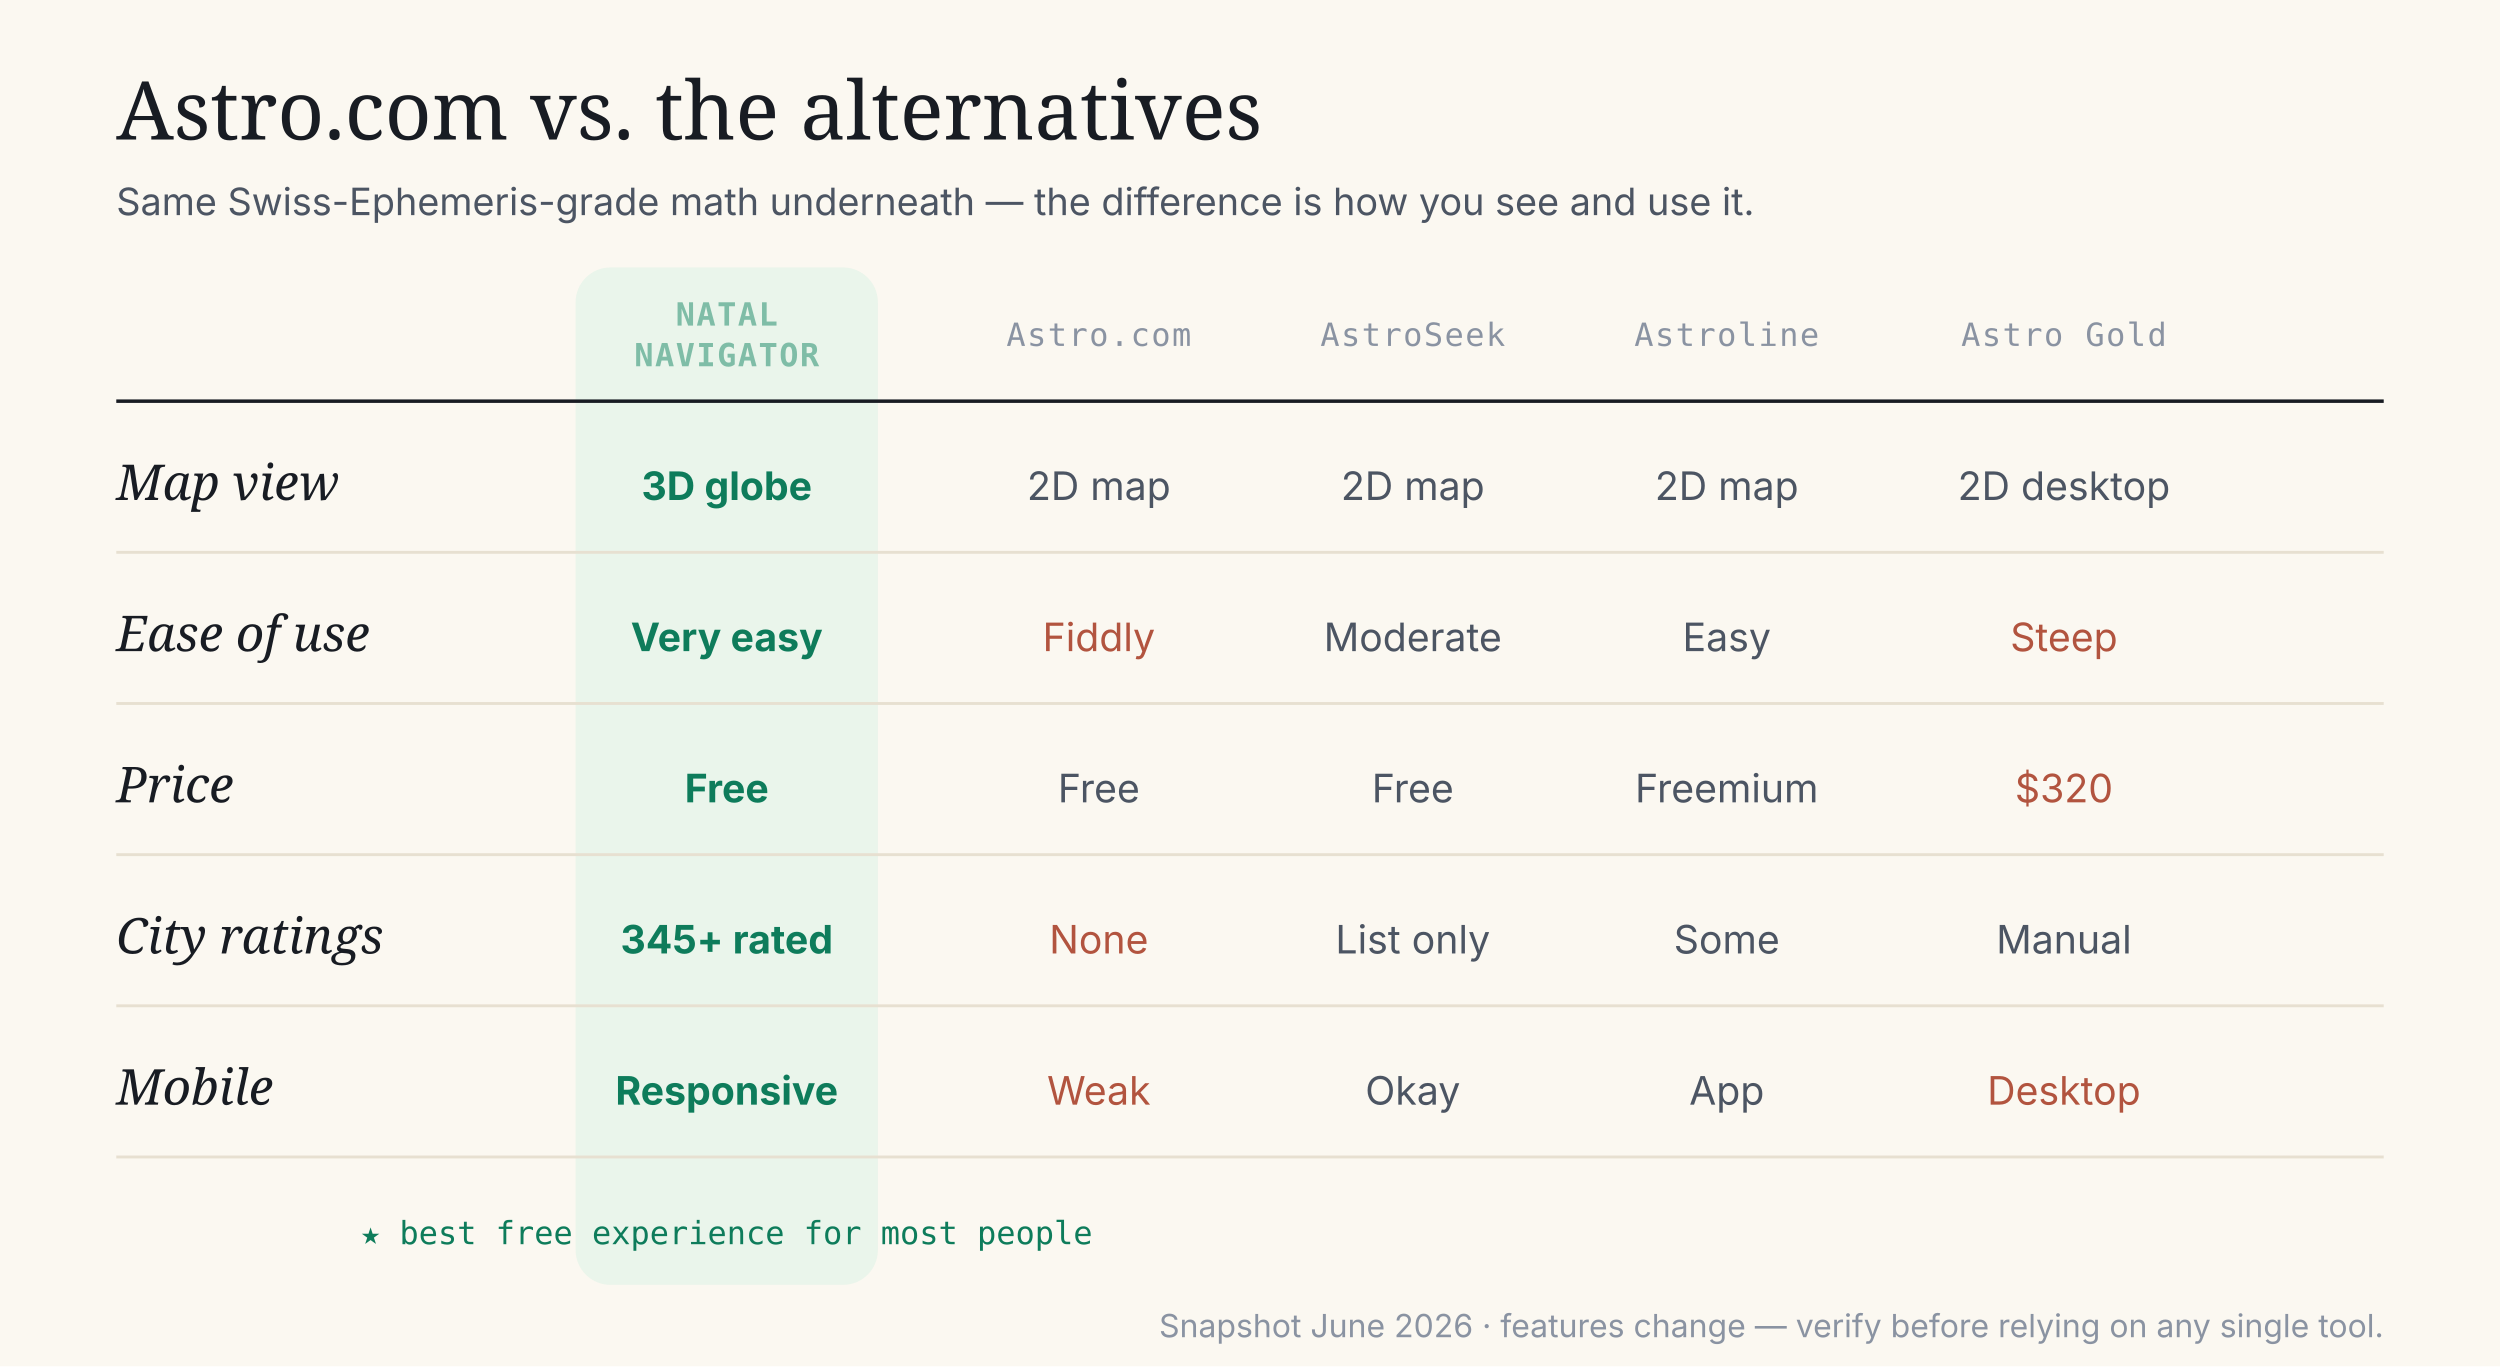
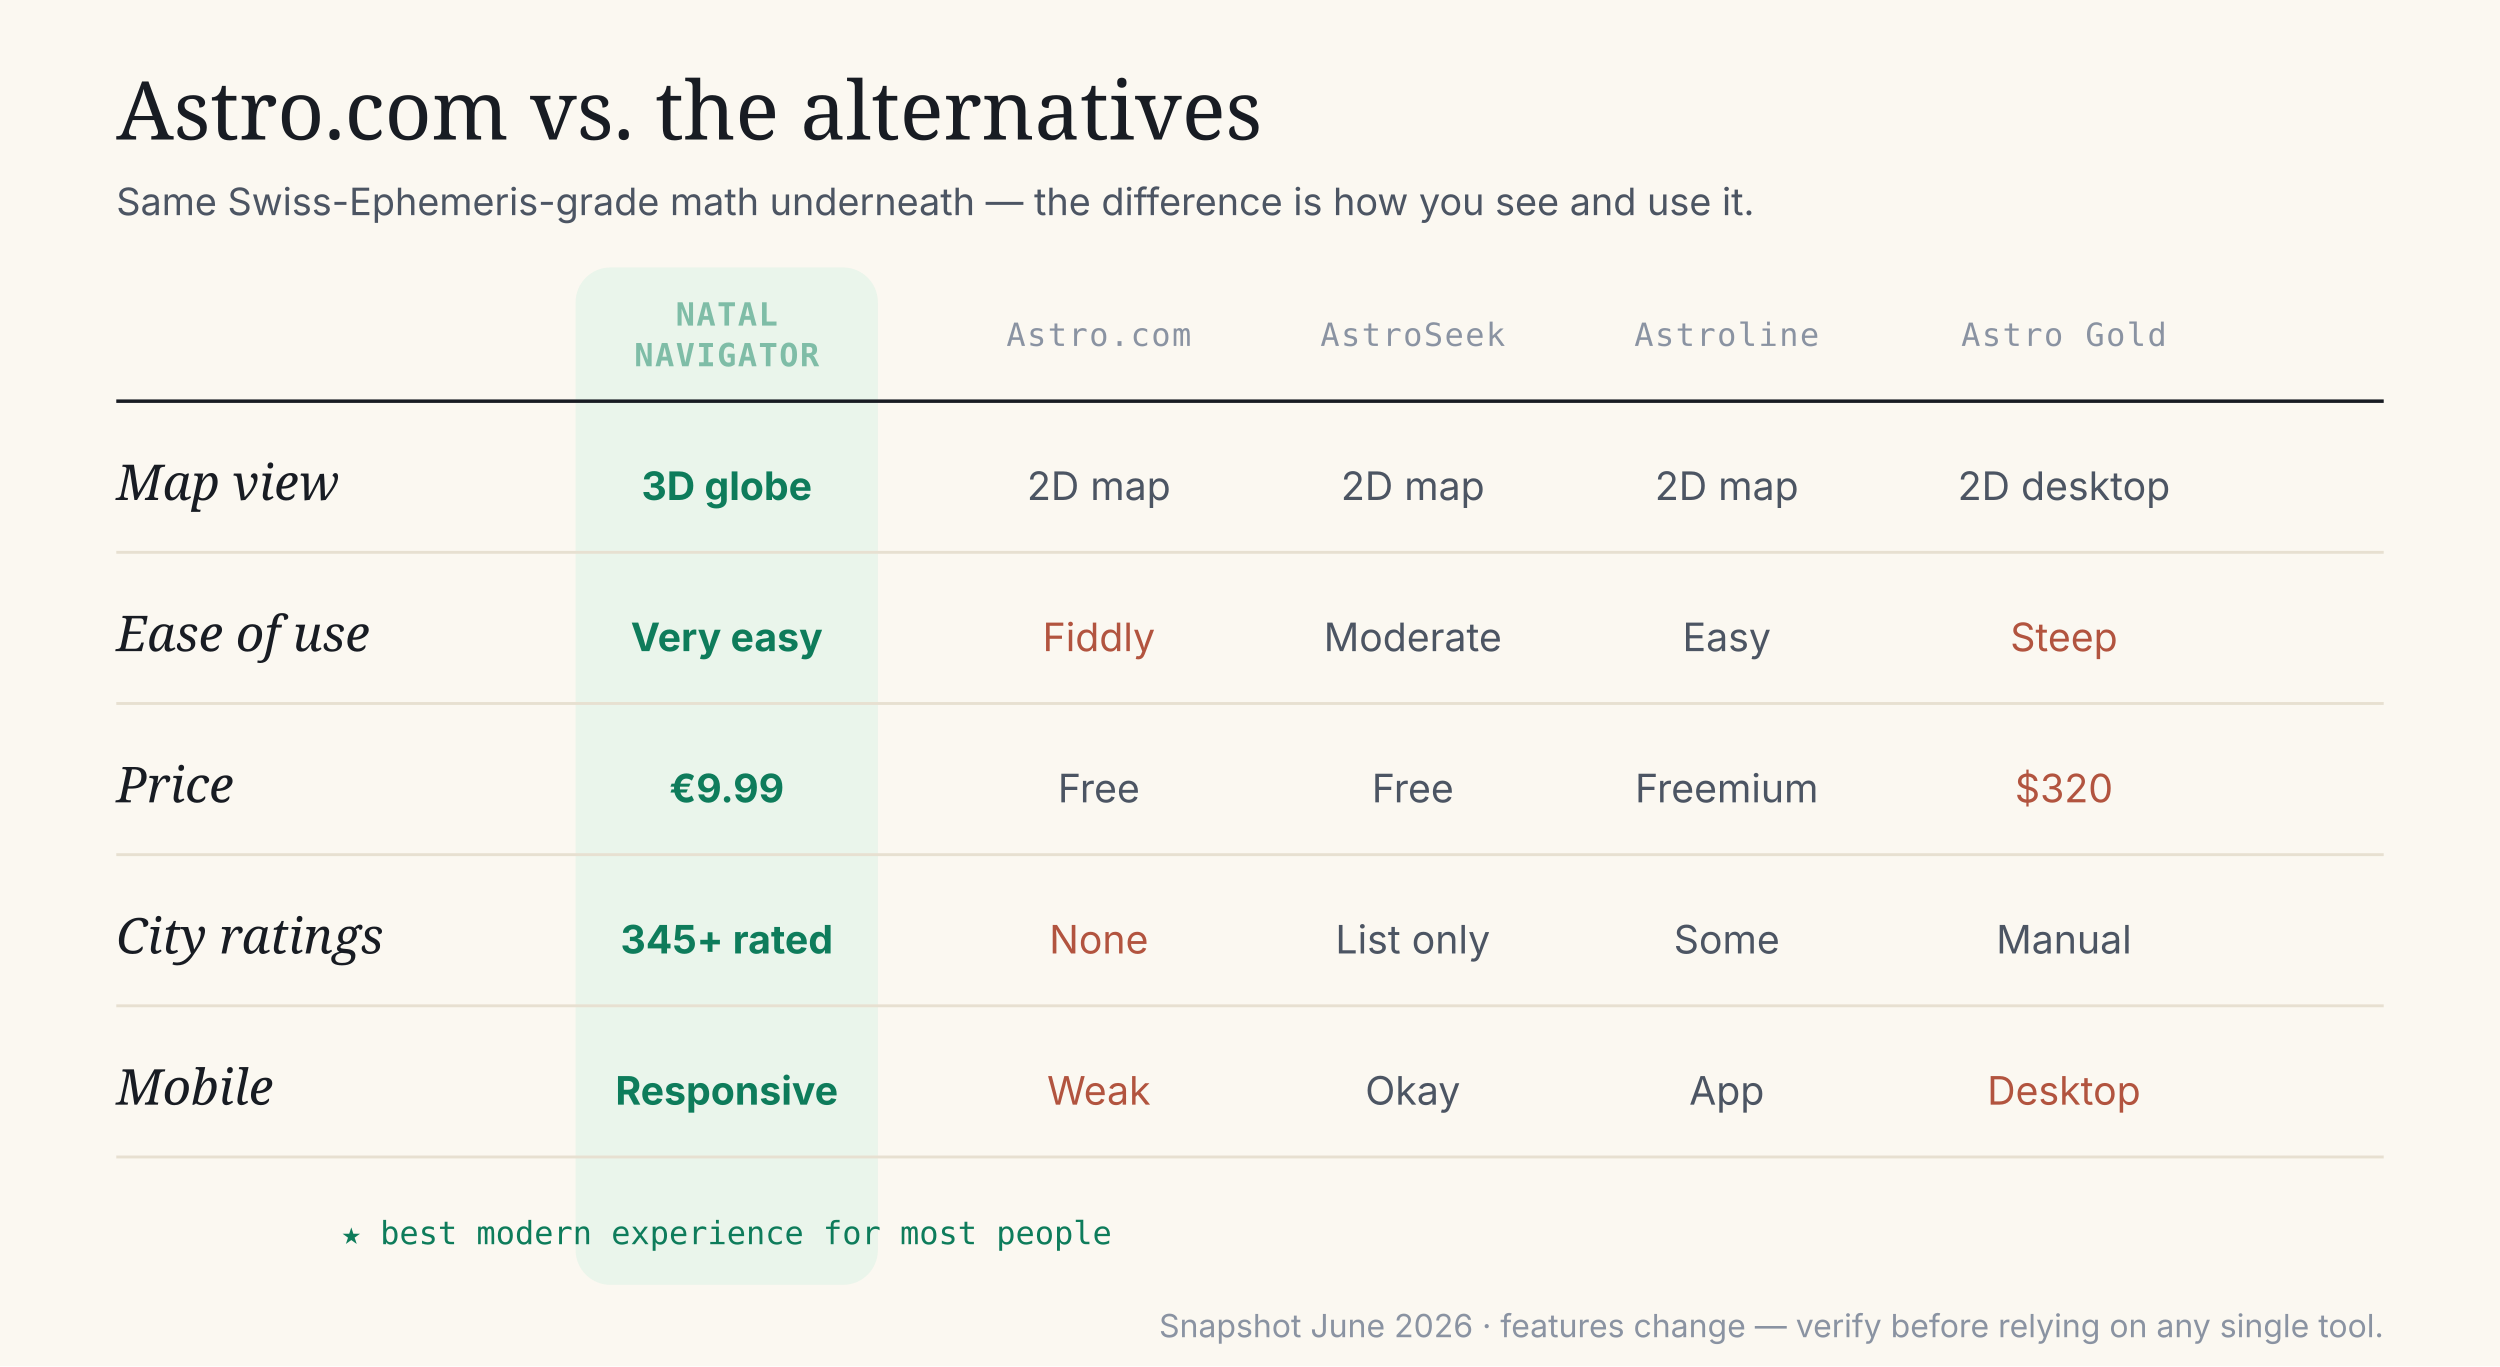
<svg xmlns="http://www.w3.org/2000/svg" viewBox="0 0 860 470" font-family="'General Sans',-apple-system,BlinkMacSystemFont,sans-serif" role="img" aria-labelledby="t-am d-am">
  <rect width="860" height="470" fill="#FBF8F1" />
  <text x="40" y="48" font-family="'Instrument Serif',Georgia,serif" font-size="28" fill="#181C23">Astro.com vs. the alternatives</text>
  <text x="40" y="74" font-size="13" fill="#4C5563">Same Swiss-Ephemeris-grade math underneath — the difference is how you see and use it.</text>
  <g font-family="'JetBrains Mono',monospace" font-size="11" letter-spacing="0.5">
    <text x="250" y="112" text-anchor="middle" fill="#0E7C5B" font-weight="700">NATAL</text>
    <text x="250" y="126" text-anchor="middle" fill="#0E7C5B" font-weight="700">NAVIGATOR</text>
    <text x="378" y="119" text-anchor="middle" fill="#8A93A2">Astro.com</text>
    <text x="486" y="119" text-anchor="middle" fill="#8A93A2">AstroSeek</text>
    <text x="594" y="119" text-anchor="middle" fill="#8A93A2">Astroline</text>
    <text x="710" y="119" text-anchor="middle" fill="#8A93A2">Astro Gold</text>
  </g>
  <rect x="198" y="92" width="104" height="350" rx="12" fill="#DCF2E5" opacity="0.55" />
  <line x1="40" y1="138" x2="820" y2="138" stroke="#181C23" stroke-width="1.2" />
  <g font-size="13.5">
    <text x="40" y="172" fill="#181C23" font-family="'Instrument Serif',Georgia,serif" font-size="17" font-style="italic">Map view</text>
    <text x="250" y="172" text-anchor="middle" fill="#0E7C5B" font-weight="700">3D globe</text>
    <text x="378" y="172" text-anchor="middle" fill="#4C5563">2D map</text>
    <text x="486" y="172" text-anchor="middle" fill="#4C5563">2D map</text>
    <text x="594" y="172" text-anchor="middle" fill="#4C5563">2D map</text>
    <text x="710" y="172" text-anchor="middle" fill="#4C5563">2D desktop</text>
    <line x1="40" y1="190" x2="820" y2="190" stroke="#E7E0D1" />
    <text x="40" y="224" fill="#181C23" font-family="'Instrument Serif',Georgia,serif" font-size="17" font-style="italic">Ease of use</text>
    <text x="250" y="224" text-anchor="middle" fill="#0E7C5B" font-weight="700">Very easy</text>
    <text x="378" y="224" text-anchor="middle" fill="#B2543F">Fiddly</text>
    <text x="486" y="224" text-anchor="middle" fill="#4C5563">Moderate</text>
    <text x="594" y="224" text-anchor="middle" fill="#4C5563">Easy</text>
    <text x="710" y="224" text-anchor="middle" fill="#B2543F">Steep</text>
    <line x1="40" y1="242" x2="820" y2="242" stroke="#E7E0D1" />
    <text x="40" y="276" fill="#181C23" font-family="'Instrument Serif',Georgia,serif" font-size="17" font-style="italic">Price</text>
-     <text x="250" y="276" text-anchor="middle" fill="#0E7C5B" font-weight="700">Free</text>
+     <text x="250" y="276" text-anchor="middle" fill="#0E7C5B" font-weight="700">€9.99</text>
    <text x="378" y="276" text-anchor="middle" fill="#4C5563">Free</text>
    <text x="486" y="276" text-anchor="middle" fill="#4C5563">Free</text>
    <text x="594" y="276" text-anchor="middle" fill="#4C5563">Freemium</text>
    <text x="710" y="276" text-anchor="middle" fill="#B2543F">$320</text>
    <line x1="40" y1="294" x2="820" y2="294" stroke="#E7E0D1" />
    <text x="40" y="328" fill="#181C23" font-family="'Instrument Serif',Georgia,serif" font-size="17" font-style="italic">City ratings</text>
    <text x="250" y="328" text-anchor="middle" fill="#0E7C5B" font-weight="700">345+ rated</text>
    <text x="378" y="328" text-anchor="middle" fill="#B2543F">None</text>
    <text x="486" y="328" text-anchor="middle" fill="#4C5563">List only</text>
    <text x="594" y="328" text-anchor="middle" fill="#4C5563">Some</text>
    <text x="710" y="328" text-anchor="middle" fill="#4C5563">Manual</text>
    <line x1="40" y1="346" x2="820" y2="346" stroke="#E7E0D1" />
    <text x="40" y="380" fill="#181C23" font-family="'Instrument Serif',Georgia,serif" font-size="17" font-style="italic">Mobile</text>
    <text x="250" y="380" text-anchor="middle" fill="#0E7C5B" font-weight="700">Responsive</text>
    <text x="378" y="380" text-anchor="middle" fill="#B2543F">Weak</text>
    <text x="486" y="380" text-anchor="middle" fill="#4C5563">Okay</text>
    <text x="594" y="380" text-anchor="middle" fill="#4C5563">App</text>
    <text x="710" y="380" text-anchor="middle" fill="#B2543F">Desktop</text>
    <line x1="40" y1="398" x2="820" y2="398" stroke="#E7E0D1" />
  </g>
-   <text x="250" y="428" text-anchor="middle" font-family="'JetBrains Mono',monospace" font-size="11" fill="#0E7C5B">★ best free experience for most people</text>
+   <text x="250" y="428" text-anchor="middle" font-family="'JetBrains Mono',monospace" font-size="11" fill="#0E7C5B">★ best modern experience for most people</text>
  <text x="820" y="460" text-anchor="end" font-size="11" fill="#8A93A2">Snapshot June 2026 · features change — verify before relying on any single tool.</text>
</svg>
